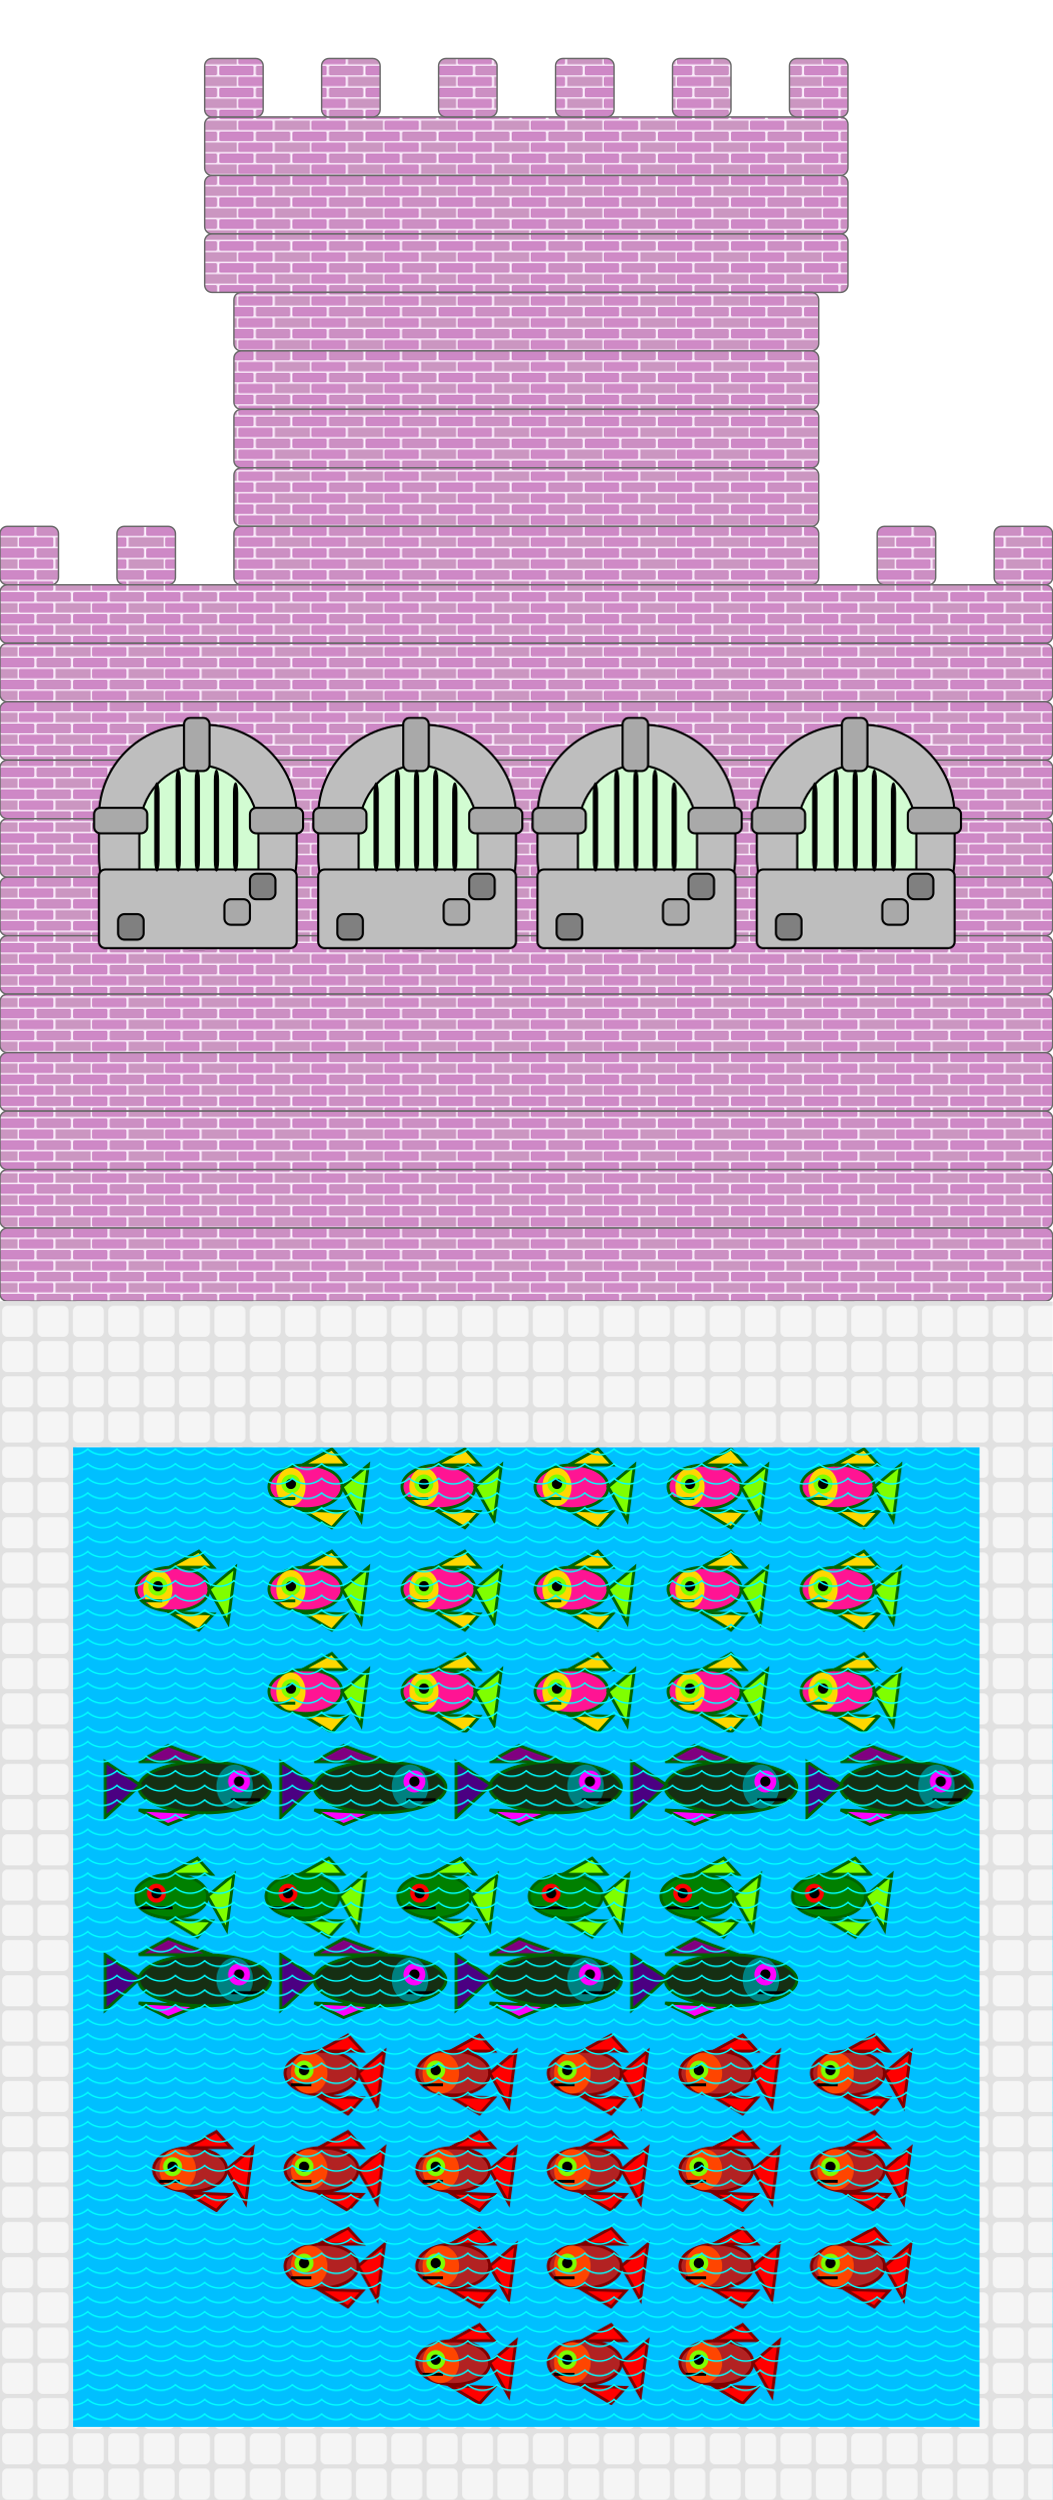
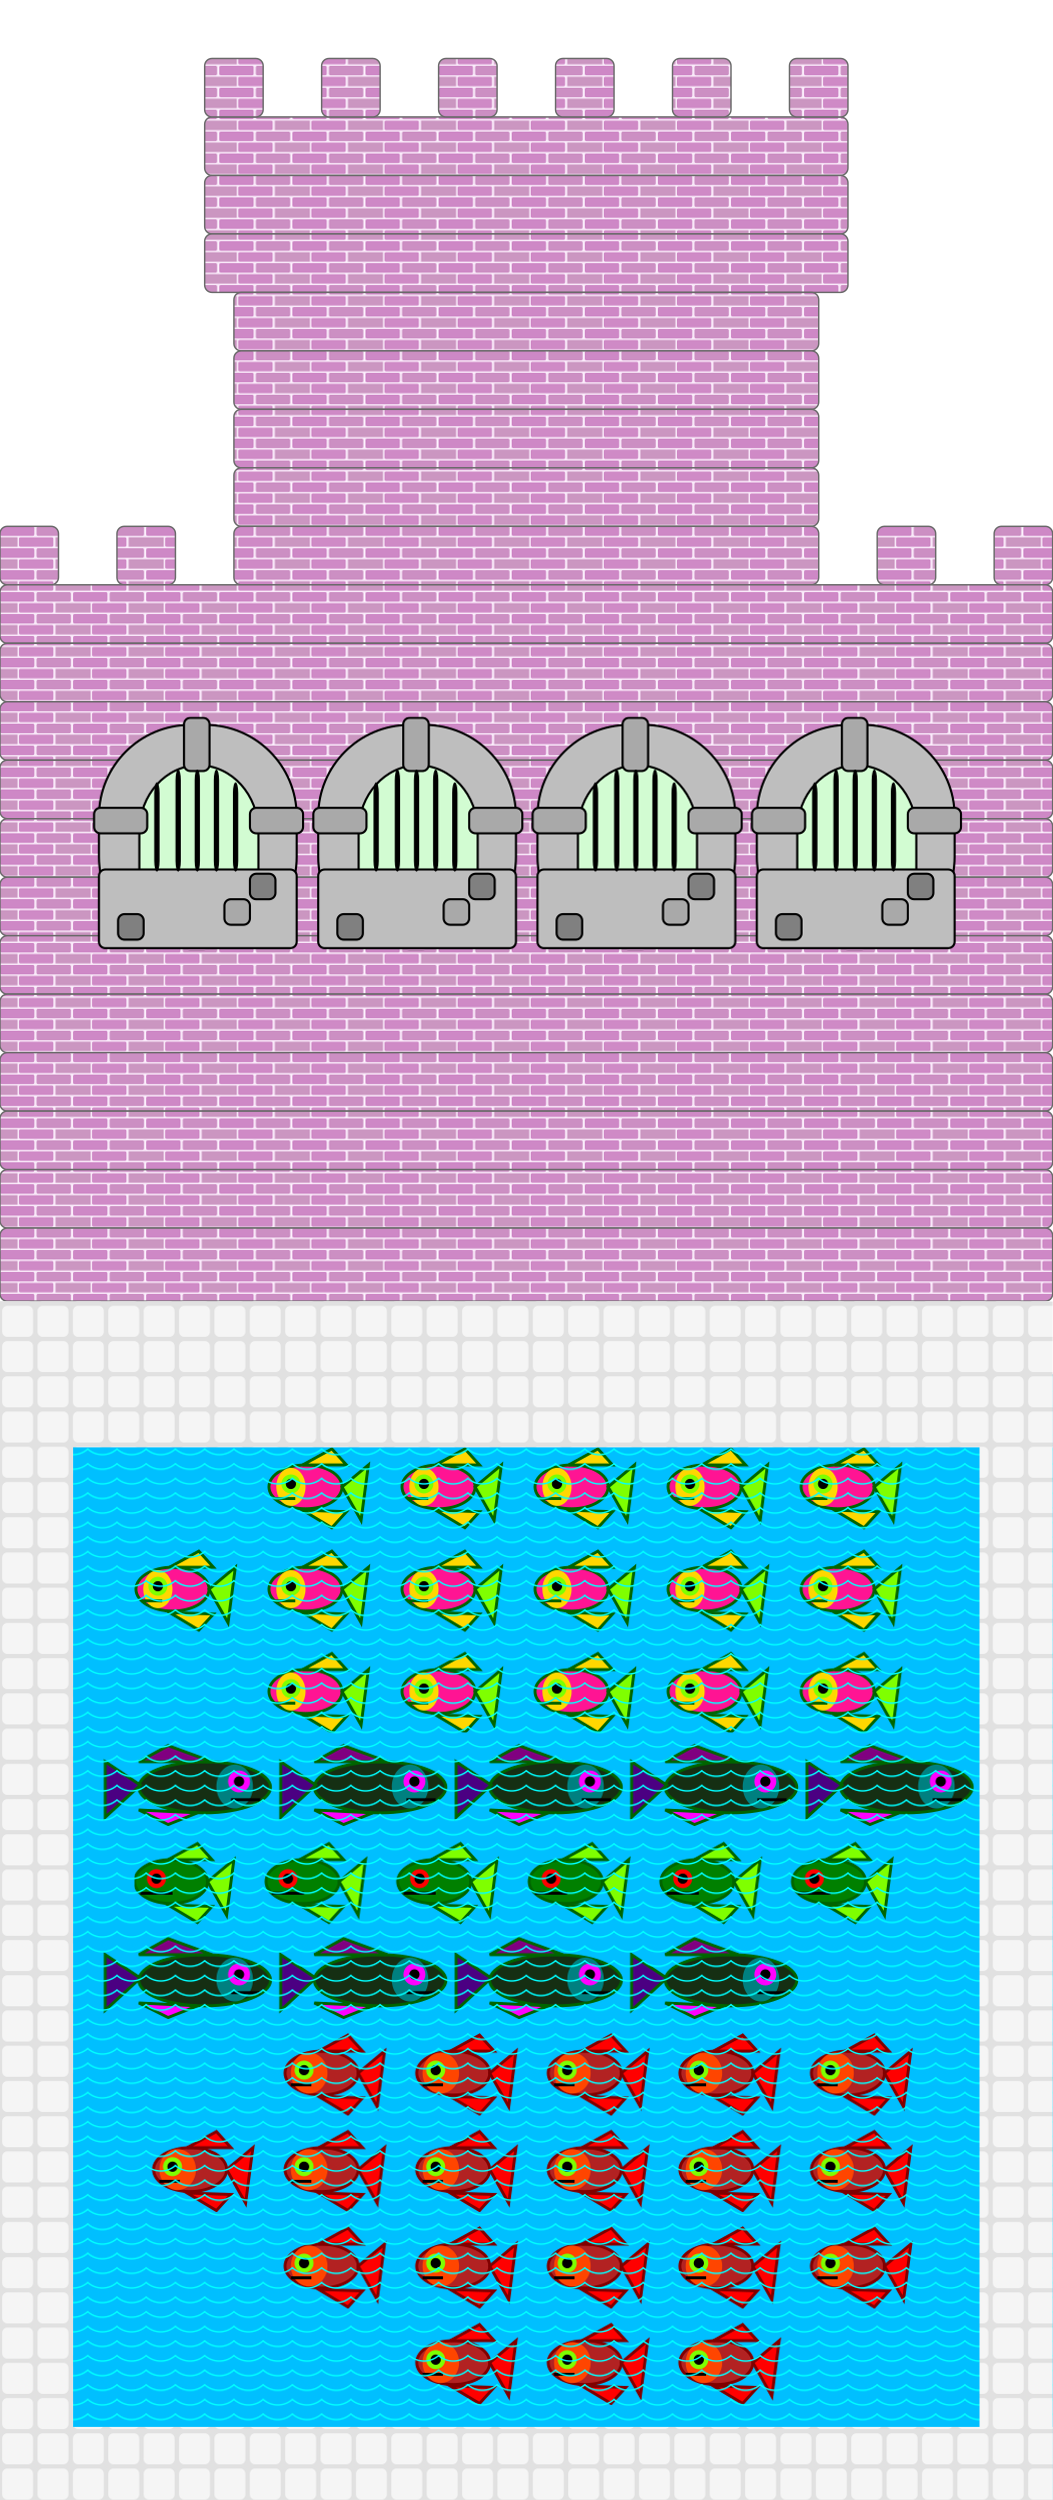
<svg xmlns="http://www.w3.org/2000/svg" width="720" height="1710" x="0" y="0" class="block6">
  <defs>
    <pattern id="redBricks" patternUnits="userSpaceOnUse" x="0" y="0" width="50" height="15">
      <rect width="323" height="580" x="0" y="0" fill="#f9e9f9" />
      <rect width="23.5" height="6.5" x="0" y="0" rx="1" fill="#ce88c6" />
      <rect width="23.5" height="6.5" x="25" y="0" rx="1" fill="#cc8fc3" />
      <rect width="12" height="6.5" x="0" y="7.5" fill="#cb96c1" />
      <rect width="23.5" height="6.5" x="13" y="7.5" rx="1" fill="#cf8ac6" />
      <rect width="12" height="6.5" x="38" y="7.5" fill="#cb96c1" />
    </pattern>
    <pattern id="planks" patternUnits="userSpaceOnUse" x="0" y="0" width="100" height="500">
      <rect width="80" height="500" fill="burlywood" stroke="saddlebrown" stroke-width="2" />
      <polygon points="0,0 0,500 20,500 20,0 40,0 40,500 60,500 60,0 80,0 80,500 100,500 100,0" style="stroke:saddlebrown;stroke-width:2;fill:burlywood;" />
    </pattern>
    <pattern id="floorPattern" patternUnits="userSpaceOnUse" x="0" y="0" height="24.1" width="24.2">
      <rect width="25" height="25" x="0" y="0" fill="#e1e1e1" />
      <rect width="24.1" height="24.2" x="0" y="0" rx="5" fill="whitesmoke" stroke="#e1e1e1" stroke-width="3" />
    </pattern>
    <pattern id="windowPattern" patternUnits="userSpaceOnUse" x="60" y="10" width="150" height="160" viewBox="0 0 100 110">
      <rect width="93" height="105" x="3" y="4" fill="#bebebe" rx="43" stroke="black" />
      <rect width="56" height="83" x="22" y="23" rx="31" stroke="black" fill="#d2fcd2" />
      <rect width="93" height="37" x="3" y="72" fill="#bebebe" rx="3" stroke="black" />
      <rect width="12" height="25" x="43" y=".7" fill="darkgrey" rx="3" stroke="black" />
      <rect width="25" height="12" x=".7" y="43" fill="darkgrey" rx="3" stroke="black" />
      <rect width="25" height="12" x="74" y="43" fill="darkgrey" rx="3" stroke="black" />
      <rect width="12" height="12" x="74" y="74" fill="grey" rx="3" stroke="black" />
      <rect width="12" height="12" x="62" y="86" fill="darkgrey" rx="3" stroke="black" />
      <rect width="12" height="12" x="12" y="93" fill="grey" rx="3" stroke="black" />
      <rect width="2.5" height="42" x="29" y="31" rx="5" />
      <rect width="2.5" height="48" x="39" y="25" rx="5" />
      <rect width="2.5" height="48" x="48" y="25" rx="5" />
      <rect width="2.5" height="48" x="57" y="25" rx="5" />
      <rect width="2.5" height="42" x="66" y="31" rx="5" />
    </pattern>
    <pattern id="waterPattern" patternUnits="userSpaceOnUse" x="0" y="0" height="10" width="20">
      <circle cx="10" cy="-10" r="15" fill="transparent" stroke="aqua" stroke-width="1" />
    </pattern>
-     <pattern id="smallGreenFish" patternUnits="userSpaceOnUse" x="0" y="0" width="90" height="70">
+     <pattern id="smallGreenFish" patternUnits="userSpaceOnUse" x="0" y="-10" width="90" height="70">
      <rect width="50" height="30" x="2" y="22" rx="30" fill="green" stroke="darkgreen" stroke-width="2" />
      <polygon points="52,37 70,22 65,60" style="fill:chartreuse;stroke:darkgreen;stroke-width:2;" />
      <polygon points="25,22 45,11 55,22" style="fill:chartreuse;stroke:darkgreen;stroke-width:2;" />
      <polygon points="25,53 45,65 55,54" style="fill:chartreuse;stroke:darkgreen;stroke-width:2;" />
      <rect width="10" height="10" rx="5" stroke="red" stroke-width="3" x="12" y="30" />
      <polygon points="6,45 28,45 6,45" style="stroke:black;stroke-width:2;" />
    </pattern>
    <pattern id="greenFish" patternUnits="userSpaceOnUse" x="70" y="-5" width="120" height="66">
      <rect width="90" height="35" x="25" y="22" rx="50" fill="#152f13" stroke="darkgreen" stroke-width="2" />
      <rect width="25" height="30" x="78" y="24" rx="50" fill="teal" />
      <polygon points="26,38 2,22 2,60" style="fill:indigo;stroke:darkgreen;stroke-width:2;" />
      <polygon points="25,22 45,11 75,22" style="fill:purple;stroke:darkgreen;stroke-width:2;" />
      <polygon points="25,55 45,65 65,57" style="fill:fuchsia;stroke:darkgreen;stroke-width:2;" />
      <rect width="11" height="11" x="88" y="30" rx="10" stroke="magenta" stroke-width="4" />
      <polygon points="108,48 88,48 108,48" style="stroke:black;stroke-width:2;" />
    </pattern>
    <pattern id="redFish" patternUnits="userSpaceOnUse" x="13" y="-5" width="90" height="66">
      <rect width="50" height="30" x="2" y="22" rx="30" fill="firebrick" stroke="maroon" stroke-width="2" />
      <rect width="25" height="28" x="6" y="23" rx="30" fill="orangered" />
      <polygon points="52,37 70,22 65,60" style="fill:red;stroke:maroon;stroke-width:2;" />
      <polygon points="25,22 45,11 55,22" style="fill:red;stroke:maroon;stroke-width:2;" />
      <polygon points="25,53 45,65 55,54" style="fill:red;stroke:maroon;stroke-width:2;" />
      <rect width="10" height="10" x="10" y="30" rx="5" stroke="chartreuse" stroke-width="3" />
      <polygon points="6,45 20,45 6,45" style="stroke:black;stroke-width:2;" />
    </pattern>
    <pattern id="tropicalFish" patternUnits="userSpaceOnUse" x="0" y="0" width="91" height="70">
      <rect width="50" height="30" x="2" y="22" rx="30" fill="deeppink" stroke="darkgreen" stroke-width="2" />
      <rect width="20" height="26" x="7" y="24" rx="30" fill="gold" />
      <polygon points="52,37 70,22 65,60" style="fill:chartreuse;stroke:darkgreen;stroke-width:2;" />
      <polygon points="25,22 45,11 55,22" style="fill:gold;stroke:darkgreen;stroke-width:2;" />
      <polygon points="25,53 45,65 55,54" style="fill:gold;stroke:darkgreen;stroke-width:2;" />
      <rect width="10" height="10" rx="5" stroke="chartreuse" stroke-width="3" x="12" y="30" />
      <polygon points="6,45 20,45 6,45" style="stroke:darkgreen;stroke-width:2;" />
    </pattern>
  </defs>
  <rect width="440" height="40" x="140" y="80" fill="url(#redBricks)" stroke="dimgrey" rx="5" stroke-width="1" />
  <rect width="440" height="40" x="140" y="120" fill="url(#redBricks)" stroke="dimgrey" rx="5" stroke-width="1" />
  <rect width="440" height="40" x="140" y="160" fill="url(#redBricks)" stroke="dimgrey" rx="5" stroke-width="1" />
  <rect width="400" height="40" x="160" y="200" fill="url(#redBricks)" stroke="dimgrey" rx="5" stroke-width="1" />
  <rect width="400" height="40" x="160" y="240" fill="url(#redBricks)" stroke="dimgrey" rx="5" stroke-width="1" />
  <rect width="400" height="40" x="160" y="280" fill="url(#redBricks)" stroke="dimgrey" rx="5" stroke-width="1" />
  <rect width="400" height="40" x="160" y="320" fill="url(#redBricks)" stroke="dimgrey" rx="5" stroke-width="1" />
  <rect width="400" height="40" x="160" y="360" fill="url(#redBricks)" stroke="dimgrey" rx="5" stroke-width="1" />
  <rect width="40" height="40" x="140" y="40" fill="url(#redBricks)" stroke="dimgrey" rx="5" stroke-width="1" />
  <rect width="40" height="40" x="220" y="40" fill="url(#redBricks)" stroke="dimgrey" rx="5" stroke-width="1" />
  <rect width="40" height="40" x="300" y="40" fill="url(#redBricks)" stroke="dimgrey" rx="5" stroke-width="1" />
  <rect width="40" height="40" x="380" y="40" fill="url(#redBricks)" stroke="dimgrey" rx="5" stroke-width="1" />
  <rect width="40" height="40" x="460" y="40" fill="url(#redBricks)" stroke="dimgrey" rx="5" stroke-width="1" />
  <rect width="40" height="40" x="540" y="40" fill="url(#redBricks)" stroke="dimgrey" rx="5" stroke-width="1" />
  <rect width="40" height="40" x="0" y="360" fill="url(#redBricks)" stroke="dimgrey" rx="5" stroke-width="1" />
  <rect width="40" height="40" x="80" y="360" fill="url(#redBricks)" stroke="dimgrey" rx="5" stroke-width="1" />
  <rect width="40" height="40" x="680" y="360" fill="url(#redBricks)" stroke="dimgrey" rx="5" stroke-width="1" />
  <rect width="40" height="40" x="600" y="360" fill="url(#redBricks)" stroke="dimgrey" rx="5" stroke-width="1" />
  <rect width="720" height="40" x="0" y="400" fill="url(#redBricks)" stroke="dimgrey" rx="5" stroke-width="1" />
  <rect width="720" height="40" x="0" y="440" fill="url(#redBricks)" stroke="dimgrey" rx="5" stroke-width="1" />
  <rect width="720" height="40" x="0" y="480" fill="url(#redBricks)" stroke="dimgrey" rx="5" stroke-width="1" />
  <rect width="720" height="40" x="0" y="520" fill="url(#redBricks)" stroke="dimgrey" rx="5" stroke-width="1" />
  <rect width="720" height="40" x="0" y="560" fill="url(#redBricks)" stroke="dimgrey" rx="5" stroke-width="1" />
  <rect width="720" height="40" x="0" y="600" fill="url(#redBricks)" stroke="dimgrey" rx="5" stroke-width="1" />
  <rect width="720" height="40" x="0" y="640" fill="url(#redBricks)" stroke="dimgrey" rx="5" stroke-width="1" />
  <rect width="720" height="40" x="0" y="680" fill="url(#redBricks)" stroke="dimgrey" rx="5" stroke-width="1" />
  <rect width="720" height="40" x="0" y="720" fill="url(#redBricks)" stroke="dimgrey" rx="5" stroke-width="1" />
  <rect width="720" height="40" x="0" y="760" fill="url(#redBricks)" stroke="dimgrey" rx="5" stroke-width="1" />
  <rect width="720" height="40" x="0" y="800" fill="url(#redBricks)" stroke="dimgrey" rx="5" stroke-width="1" />
  <rect width="720" height="50" x="0" y="840" fill="url(#redBricks)" stroke="dimgrey" rx="5" stroke-width="1" />
  <rect width="600" height="160" x="60" y="490" fill="url(#windowPattern)" />
  <rect width="720" height="1000" x="0" y="940" fill="deepskyblue" />
  <rect width="460" height="66" x="177" y="1390" fill="url(#redFish)" />
  <rect width="530" height="66" x="100" y="1452" fill="url(#redFish)" />
  <rect width="460" height="66" x="177" y="990" fill="url(#tropicalFish)" />
  <rect width="529" height="66" x="90" y="1056" fill="url(#tropicalFish)" />
  <rect width="465" height="66" x="170" y="1119" fill="url(#tropicalFish)" />
  <rect width="600" height="66" x="70" y="1188" fill="url(#greenFish)" />
-   <rect width="528" height="66" x="92" y="1264" fill="url(#smallGreenFish)" />
+   <rect width="528" height="66" x="92" y="1254" fill="url(#smallGreenFish)" />
  <rect width="460" height="66" x="177" y="1516" fill="url(#redFish)" />
  <rect width="280" height="66" x="268" y="1585" fill="url(#redFish)" />
  <rect width="480" height="66" x="70" y="1320" fill="url(#greenFish)" />
  <rect width="720" height="1000" x="0" y="940" fill="url(#waterPattern)" />
  <rect width="50" height="1000" x="0" y="940" fill="url(#floorPattern)" />
  <rect width="50" height="1000" x="670" y="940" fill="url(#floorPattern)" />
  <rect width="720" height="50" x="0" y="1660" fill="url(#floorPattern)" />
  <rect width="720" height="100" x="0" y="890" fill="url(#floorPattern)" />
</svg>
